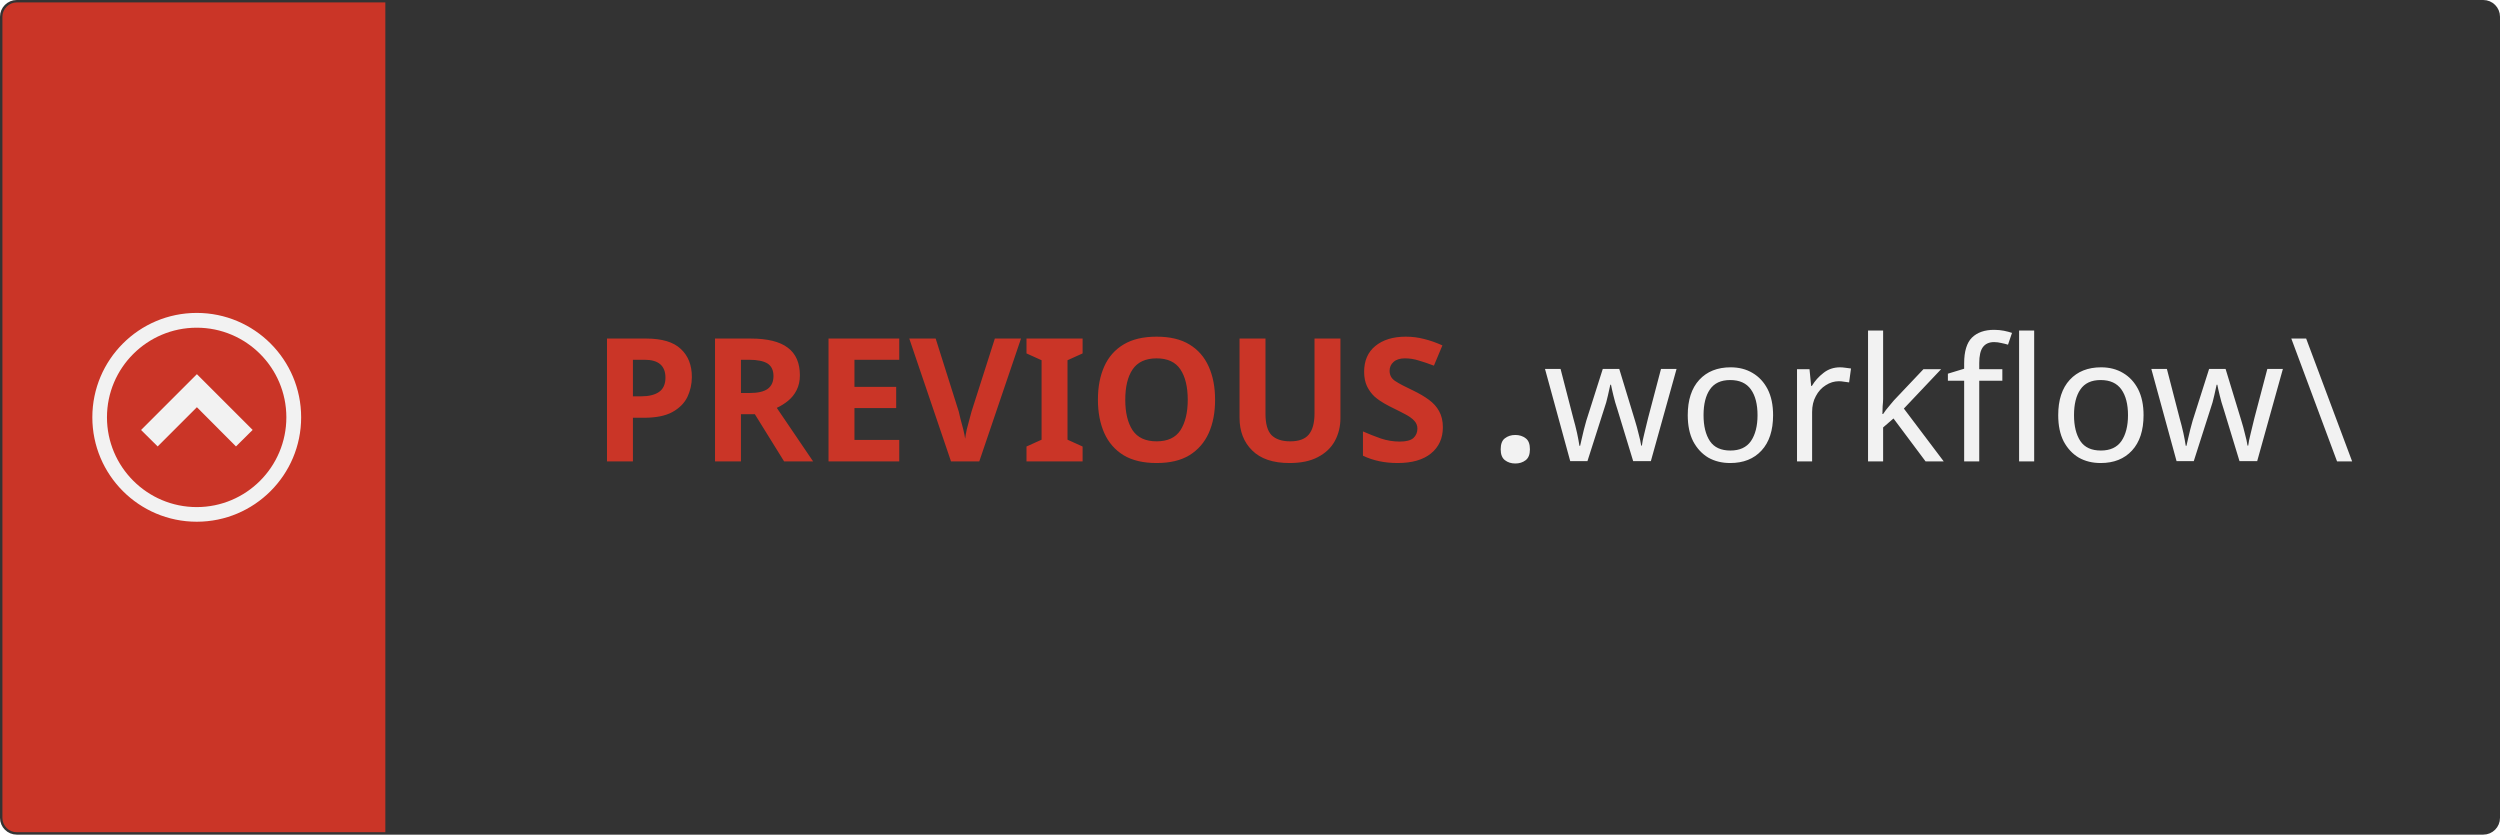
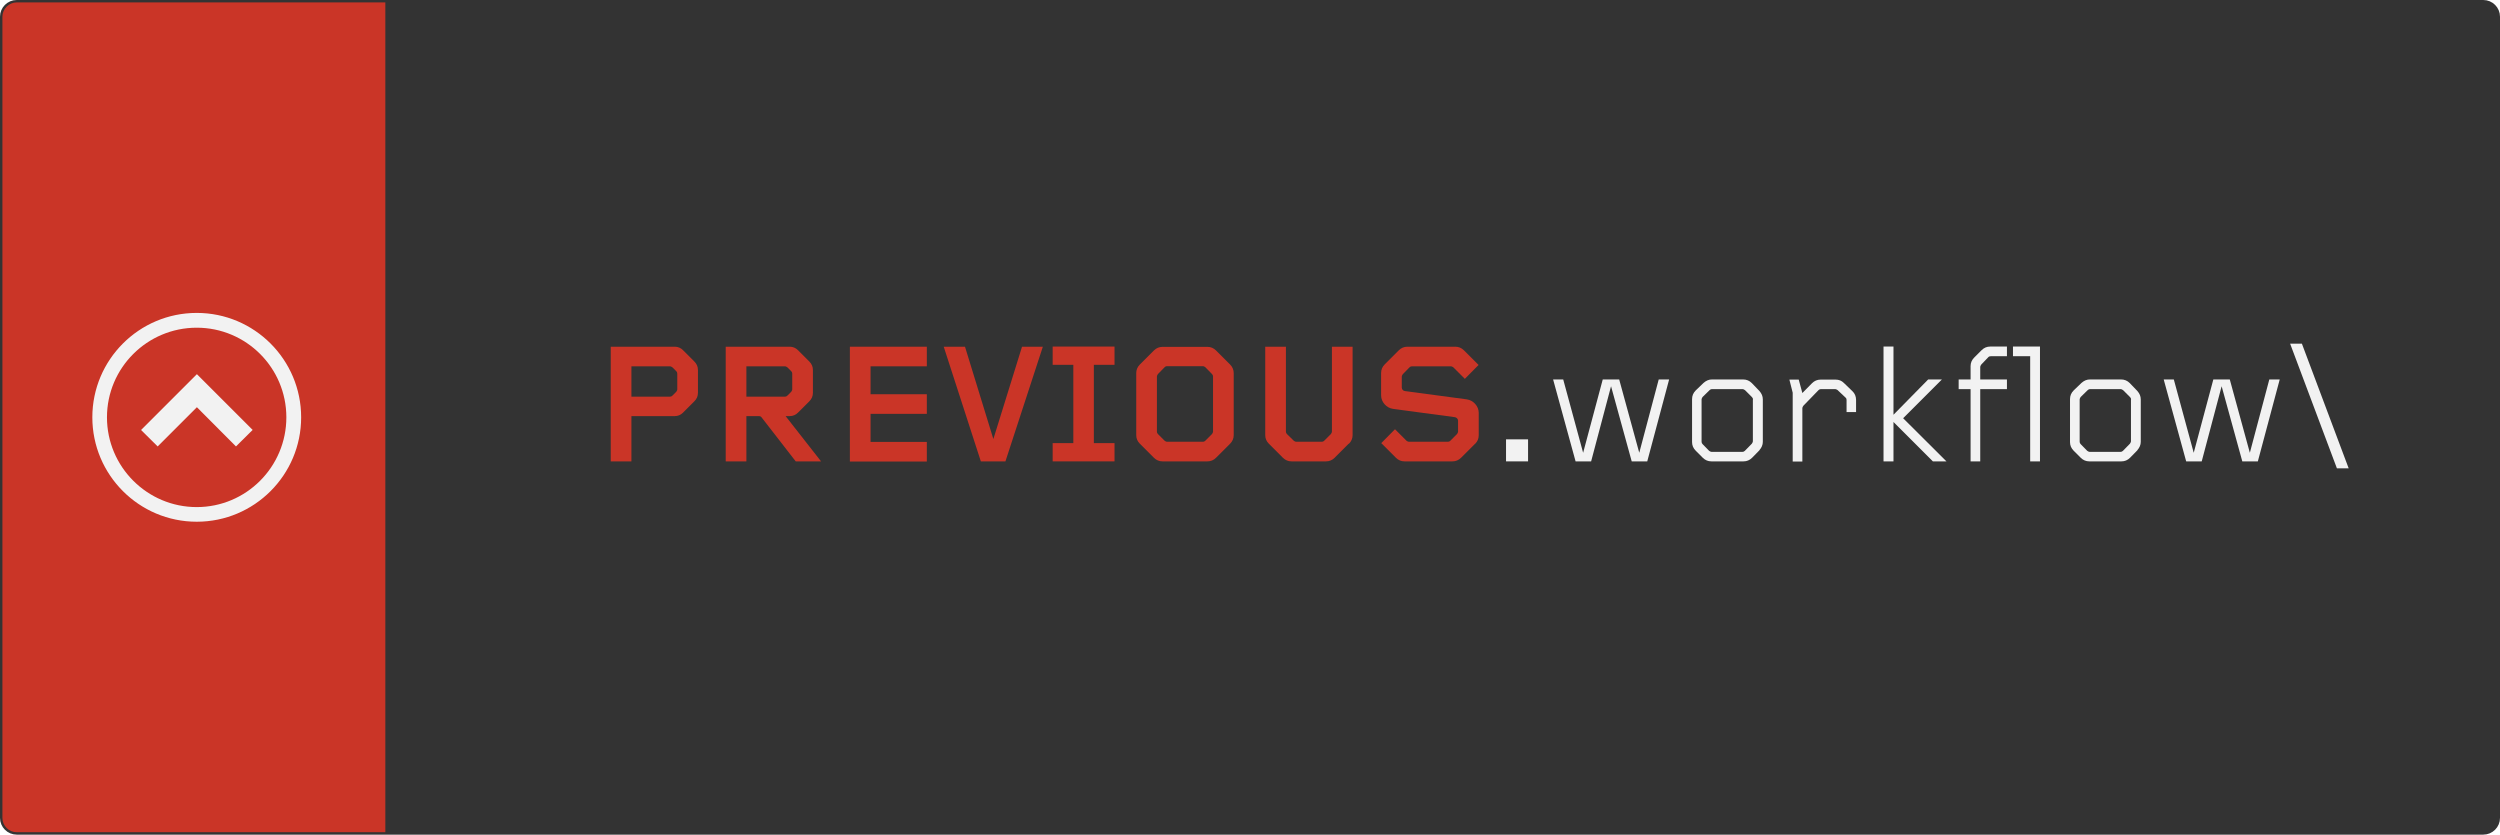
<svg xmlns="http://www.w3.org/2000/svg" id="Layer_2" data-name="Layer 2" viewBox="0 0 165.7 55.32">
  <defs>
    <style>
-       .cls-1, .cls-2 {
-         fill: #ca3527;
-       }
- 
-       .cls-3, .cls-4, .cls-5, .cls-6 {
-         fill: #f2f2f2;
-       }
- 
-       .cls-4, .cls-2 {
-         font-family: FoundryGridnik-Bold, FoundryGridnik;
-         font-weight: 700;
-       }
- 
-       .cls-7 {
-         font-size: 11.4px;
-       }
- 
-       .cls-5 {
-         font-family: MyriadPro-Regular, 'Myriad Pro';
-       }
- 
-       .cls-8 {
+       .cls-1 {
        fill: #333;
        stroke: #333;
        stroke-miterlimit: 10;
        stroke-width: .32px;
      }

-       .cls-6 {
-         font-family: Gridnik, Gridnik;
-         letter-spacing: 0em;
+       .cls-2 {
+         fill: #ca3527;
+       }
+ 
+       .cls-3 {
+         fill: #f2f2f2;
      }
    </style>
  </defs>
  <g id="Layer_1-2" data-name="Layer 1">
    <g>
-       <rect class="cls-8" x=".16" y=".16" width="165.38" height="55" rx=".95" ry=".95" />
-       <path class="cls-1" d="M1.11.16h24.43v55H1.11c-.52,0-.95-.42-.95-.95V1.11C.16.59.59.16,1.11.16Z" />
-       <text class="cls-7" transform="translate(39.2 30.58)">
-         <tspan class="cls-2" x="0" y="0">PREVIOUS</tspan>
-         <tspan class="cls-4" x="59.61" y="0">.</tspan>
-         <tspan class="cls-6" x="63.08" y="0">workflow</tspan>
-         <tspan class="cls-5" x="112.56" y="0">\</tspan>
-       </text>
+       <rect class="cls-1" x=".16" y=".16" width="165.38" height="55" rx=".95" ry=".95" />
+       <path class="cls-2" d="M1.11.16h24.43v55H1.11c-.52,0-.95-.42-.95-.95V1.11C.16.59.59.16,1.11.16Z" />
+       <g>
+         <path class="cls-2" d="M46.02,26.6l-.75.75c-.15.15-.33.23-.55.23h-2.87v3h-1.37v-7.6h4.24c.22,0,.4.08.55.23l.75.75c.16.16.24.34.24.57v1.5c0,.23-.08.41-.24.57ZM44.89,24.76c0-.07-.02-.11-.07-.16l-.25-.25s-.09-.07-.16-.07h-2.56v2.01h2.56c.07,0,.11-.02.16-.07l.25-.25s.07-.09.07-.16v-1.05Z" />
+         <path class="cls-2" d="M52.74,30.58l-2.25-2.9c-.04-.07-.11-.1-.19-.1h-.83v3h-1.37v-7.6h4.24c.22,0,.4.08.55.23l.75.75c.16.16.24.34.24.57v1.5c0,.23-.08.41-.24.57l-.75.75c-.15.15-.33.23-.55.23h-.27l2.35,3h-1.67ZM52.51,24.76c0-.07-.02-.11-.07-.16l-.25-.25s-.09-.07-.16-.07h-2.56v2.01h2.56c.07,0,.11-.02.16-.07l.25-.25s.07-.09.07-.16v-1.05Z" />
+         <path class="cls-2" d="M56.33,30.58v-7.6h5.1v1.3h-3.73v1.85h3.73v1.3h-3.73v1.86h3.73v1.3h-5.1Z" />
+         <path class="cls-2" d="M66.64,30.58h-1.63l-2.46-7.6h1.41l1.88,6.12,1.9-6.12h1.38l-2.48,7.6Z" />
+         <path class="cls-2" d="M69.77,30.58v-1.21h1.37v-5.19h-1.37v-1.21h4.1v1.21h-1.37v5.19h1.37v1.21h-4.1Z" />
+         <path class="cls-2" d="M81.53,29.41l-.93.93c-.16.16-.35.24-.57.24h-2.98c-.22,0-.41-.08-.57-.24l-.93-.93c-.16-.16-.24-.35-.24-.57v-4.11c0-.22.08-.41.24-.57l.93-.93c.16-.16.35-.24.57-.24h2.98c.22,0,.41.08.57.24l.93.93c.16.16.24.35.24.57v4.11c0,.22-.08.41-.24.57ZM80.4,24.95c0-.06-.02-.11-.07-.16l-.44-.45s-.09-.07-.16-.07h-2.38c-.07,0-.11.02-.16.07l-.44.45s-.07.1-.07.16v3.66c0,.06.02.11.07.16l.44.44s.09.07.16.07h2.38c.07,0,.11-.02.16-.07l.44-.44s.07-.1.07-.16v-3.66Z" />
+         <path class="cls-2" d="M89.39,29.41l-.93.93c-.16.16-.35.24-.57.24h-2.29c-.22,0-.41-.08-.57-.24l-.93-.93c-.16-.16-.24-.35-.24-.57v-5.86h1.37v5.63c0,.06.02.11.07.16l.45.44s.09.07.16.07h1.7c.07,0,.11-.02.16-.07l.44-.44s.07-.1.07-.16v-5.63h1.37v5.86c0,.22-.08.41-.24.57Z" />
+         <path class="cls-2" d="M97.77,29.41l-.93.93c-.16.16-.35.24-.57.24h-3.18c-.22,0-.41-.08-.57-.24l-.97-.97.91-.92.76.76s.09.07.16.07h2.59c.07,0,.11-.02.16-.07l.44-.44s.07-.1.07-.16v-.73c0-.11-.1-.22-.22-.23l-4.09-.55c-.44-.06-.79-.46-.79-.89v-1.49c0-.22.08-.41.24-.57l.93-.93c.16-.16.35-.24.57-.24h3.18c.22,0,.41.08.57.24l.97.97-.91.92-.76-.76s-.09-.07-.16-.07h-2.59c-.07,0-.11.02-.16.07l-.44.45s-.07.1-.07.16v.73c0,.11.09.22.21.23l4.1.55c.44.06.79.46.79.89v1.49c0,.22-.08.41-.24.57Z" />
+         <path class="cls-3" d="M99.82,30.58v-1.46h1.46v1.46h-1.46Z" />
+         <path class="cls-3" d="M110.63,25.15l-1.45,5.43h-1.03l-1.37-4.98-1.32,4.98h-1.03l-1.49-5.43h.67l1.32,4.86,1.3-4.86h1.09l1.33,4.86,1.29-4.86h.67Z" />
+         <path class="cls-3" d="M116.62,29.84l-.49.5c-.16.16-.35.24-.57.24h-2.13c-.22,0-.41-.08-.57-.24l-.47-.47c-.16-.16-.24-.35-.24-.57v-2.84c0-.23.08-.42.24-.58l.52-.5c.17-.15.35-.23.56-.23h2.06c.23,0,.42.08.58.24l.5.52c.15.17.23.35.23.56v2.81c0,.21-.08.39-.23.56ZM116.19,26.48c0-.06-.02-.11-.07-.16l-.46-.46s-.1-.07-.16-.07h-2.03c-.06,0-.11.02-.16.07l-.46.45s-.07.1-.07.16v2.81c0,.06.02.11.07.16l.43.44s.1.07.16.07h2.05c.06,0,.11-.02.16-.07l.46-.47s.07-.1.07-.16v-2.77Z" />
+         <path class="cls-3" d="M122.39,27.3v-.78c0-.08-.02-.13-.07-.17l-.53-.5s-.09-.06-.16-.06h-.94c-.06,0-.11.02-.16.07l-1,1.03s-.07.1-.07.16v3.54h-.64v-4.56l-.22-.87h.62l.24.89.64-.65c.16-.16.35-.24.57-.24h.99c.22,0,.4.07.55.22l.57.55c.16.15.24.35.24.58v.8h-.64Z" />
+         <path class="cls-3" d="M129.02,30.58h-.91l-2.61-2.61v2.61h-.66v-7.61h.66v4.52l2.3-2.34h.91l-2.57,2.57,2.87,2.86Z" />
+         <path class="cls-3" d="M131.25,25.79v4.79h-.64v-4.79h-.79v-.64h.79v-.88c0-.22.08-.41.24-.57l.49-.49c.16-.16.35-.24.57-.24h1.11v.64h-1.07c-.07,0-.13.02-.17.07l-.46.48s-.07.1-.07.16v.83h1.77v.64h-1.77Z" />
+         <path class="cls-3" d="M135.21,30.58h-.65v-6.97h-1.14v-.64s1.79,0,1.79,0v7.61Z" />
+         <path class="cls-3" d="M141.67,29.84l-.49.5c-.16.16-.35.24-.57.24h-2.13c-.22,0-.41-.08-.57-.24l-.47-.47c-.16-.16-.24-.35-.24-.57v-2.84c0-.23.08-.42.24-.58l.52-.5c.17-.15.35-.23.56-.23h2.06c.23,0,.42.08.58.24l.5.52c.15.17.23.35.23.56v2.81c0,.21-.08.39-.23.56ZM141.25,26.48c0-.06-.02-.11-.07-.16l-.46-.46s-.1-.07-.16-.07h-2.03c-.06,0-.11.02-.16.07l-.46.45s-.07.1-.07.16v2.81c0,.06.02.11.07.16l.43.44s.1.07.16.07h2.05c.06,0,.11-.02.16-.07l.46-.47s.07-.1.07-.16v-2.77Z" />
+         <path class="cls-3" d="M151.1,25.15l-1.45,5.43h-1.03l-1.37-4.98-1.32,4.98h-1.03l-1.49-5.43h.67l1.32,4.86,1.3-4.86h1.09l1.33,4.86,1.29-4.86h.67Z" />
+         <path class="cls-3" d="M154.89,31.04l-3.1-8.26h.78l3.1,8.26h-.78Z" />
+       </g>
      <g>
        <g id="BASE">
          <path class="cls-3" d="M6.12,27.66c0,3.82,3.1,6.92,6.92,6.92s6.92-3.1,6.92-6.92-3.1-6.92-6.92-6.92-6.92,3.1-6.92,6.92ZM18.98,27.66c0,3.28-2.66,5.95-5.94,5.95s-5.95-2.67-5.95-5.95,2.67-5.94,5.95-5.94,5.94,2.66,5.94,5.94Z" />
        </g>
        <path class="cls-3" d="M16.74,28.5l-1.1,1.09-2.59-2.6-2.6,2.6-1.1-1.09,3.7-3.7,3.7,3.7Z" />
      </g>
    </g>
  </g>
</svg>
